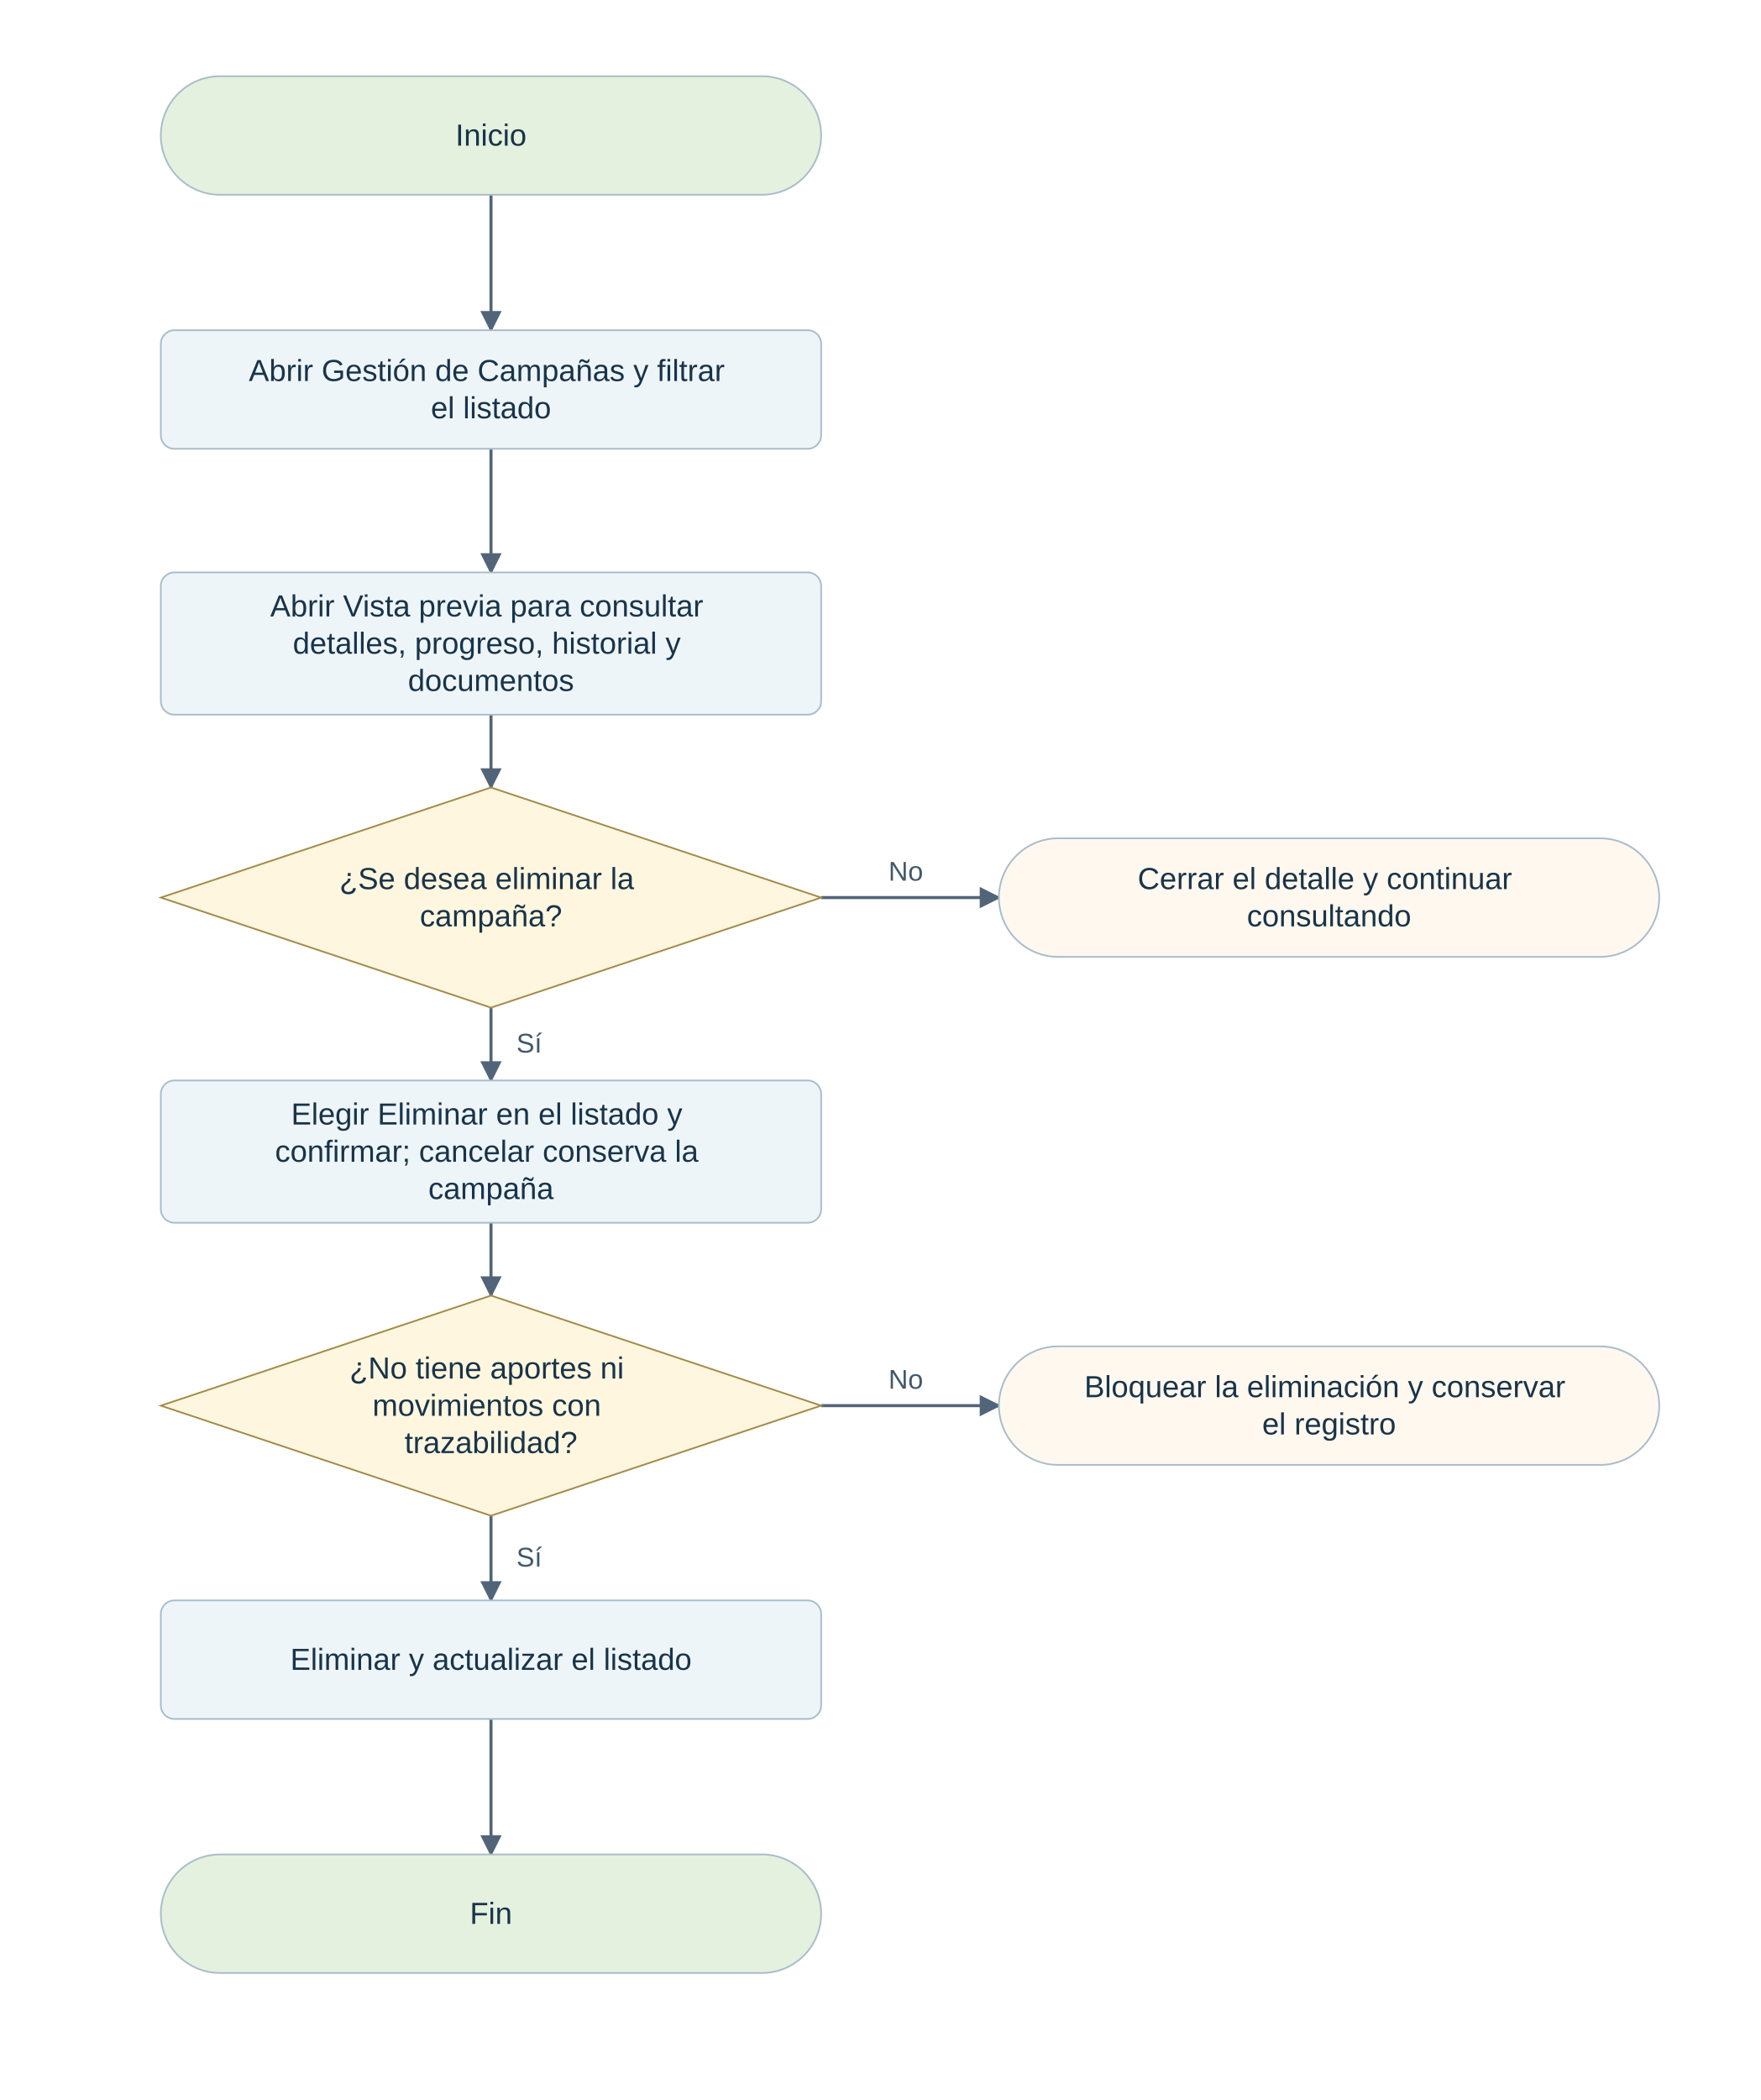
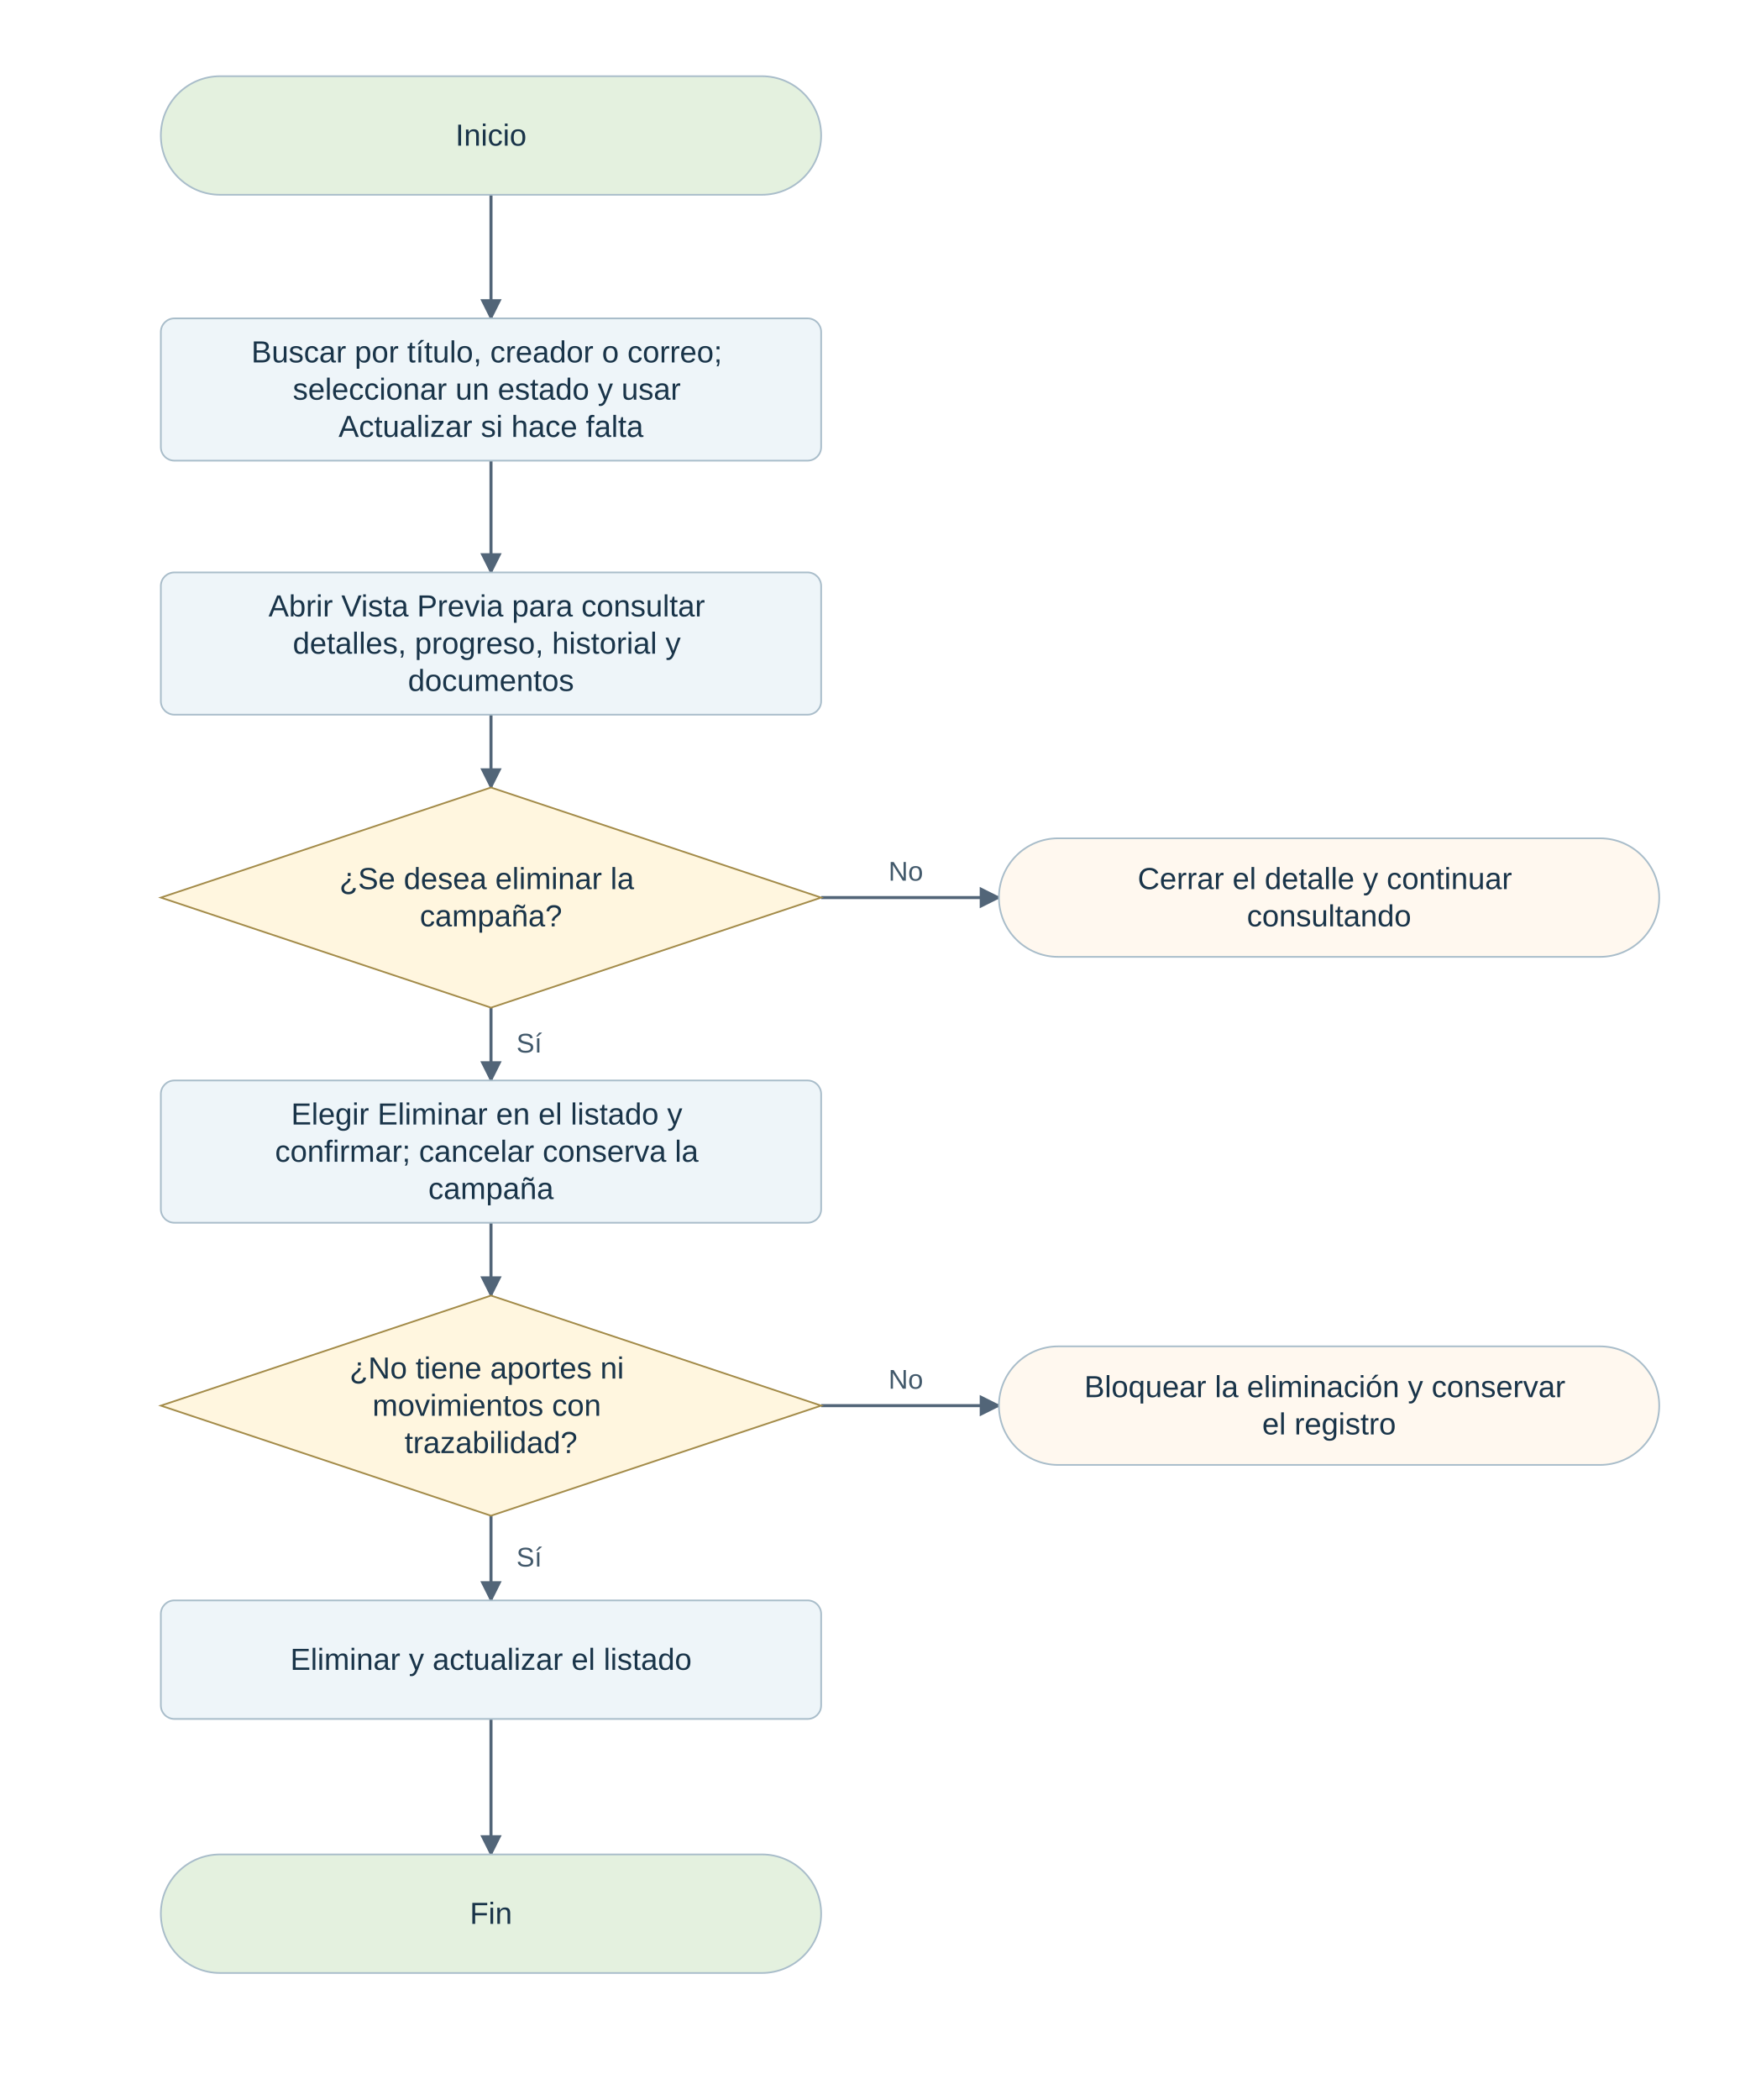
<svg xmlns="http://www.w3.org/2000/svg" viewBox="0 0 1040 1240" role="img" aria-labelledby="title desc">
  <defs>
    <marker id="arrow" viewBox="0 0 10 10" refX="9" refY="5" markerWidth="7" markerHeight="7" orient="auto-start-reverse">
      <path d="M 0 0 L 10 5 L 0 10 z" fill="#526578" />
    </marker>
  </defs>
  <style>text{font-family:Arial,sans-serif;fill:#193449;font-size:18px} .label{font-size:16px;fill:#42596b} .edge{fill:none;stroke:#526578;stroke-width:1.8;marker-end:url(#arrow)} a:hover rect,a:hover polygon{stroke:#176941;stroke-width:3}</style>
-   <path class="edge" d="M 290 115.0 V 195.0" />
-   <path class="edge" d="M 290 265.0 V 338.0" />
+   <path class="edge" d="M 290 115.0 V 188.0" />
+   <path class="edge" d="M 290 272.0 V 338.0" />
  <path class="edge" d="M 290 422.0 V 465.0" />
  <path class="edge" d="M 290 595.0 V 638.0" />
  <text class="label" x="305" y="621.5">Sí</text>
  <path class="edge" d="M 485 530 H 590" />
  <text class="label" x="535" y="520" text-anchor="middle">No</text>
  <rect x="590.0" y="495.0" width="390" height="70" rx="35" fill="#fff8ef" stroke="#a9bdca" />
  <text x="785" y="525" text-anchor="middle">
    <tspan x="785" dy="0">Cerrar el detalle y continuar</tspan>
    <tspan x="785" dy="22">consultando</tspan>
  </text>
  <path class="edge" d="M 290 722.0 V 765.0" />
  <path class="edge" d="M 290 895.0 V 945.0" />
  <text class="label" x="305" y="925.0">Sí</text>
  <path class="edge" d="M 485 830 H 590" />
  <text class="label" x="535" y="820" text-anchor="middle">No</text>
  <rect x="590.0" y="795.0" width="390" height="70" rx="35" fill="#fff8ef" stroke="#a9bdca" />
  <text x="785" y="825" text-anchor="middle">
    <tspan x="785" dy="0">Bloquear la eliminación y conservar</tspan>
    <tspan x="785" dy="22">el registro</tspan>
  </text>
  <path class="edge" d="M 290 1015.0 V 1095.0" />
  <rect x="95.0" y="45.0" width="390" height="70" rx="35" fill="#e4f1df" stroke="#a9bdca" />
  <text x="290" y="86" text-anchor="middle">
    <tspan x="290" dy="0">Inicio</tspan>
  </text>
-   <rect x="95.0" y="195.0" width="390" height="70" rx="8" fill="#eef5f9" stroke="#a9bdca" />
-   <text x="290" y="225" text-anchor="middle">
-     <tspan x="290" dy="0">Abrir Gestión de Campañas y filtrar</tspan>
-     <tspan x="290" dy="22">el listado</tspan>
+   <rect x="95.0" y="188.0" width="390" height="84" rx="8" fill="#eef5f9" stroke="#a9bdca" />
+   <text x="290" y="214" text-anchor="middle">
+     <tspan x="290" dy="0">Buscar por título, creador o correo;</tspan>
+     <tspan x="290" dy="22">seleccionar un estado y usar</tspan>
+     <tspan x="290" dy="22">Actualizar si hace falta</tspan>
  </text>
  <rect x="95.0" y="338.0" width="390" height="84" rx="8" fill="#eef5f9" stroke="#a9bdca" />
  <text x="290" y="364" text-anchor="middle">
-     <tspan x="290" dy="0">Abrir Vista previa para consultar</tspan>
+     <tspan x="290" dy="0">Abrir Vista Previa para consultar</tspan>
    <tspan x="290" dy="22">detalles, progreso, historial y</tspan>
    <tspan x="290" dy="22">documentos</tspan>
  </text>
  <polygon points="290,465.0 485.0,530 290,595.0 95.0,530" fill="#fff6df" stroke="#a38b49" />
  <text x="290" y="525" text-anchor="middle">
    <tspan x="290" dy="0">¿Se desea eliminar la</tspan>
    <tspan x="290" dy="22">campaña?</tspan>
  </text>
  <rect x="95.0" y="638.0" width="390" height="84" rx="8" fill="#eef5f9" stroke="#a9bdca" />
  <text x="290" y="664" text-anchor="middle">
    <tspan x="290" dy="0">Elegir Eliminar en el listado y</tspan>
    <tspan x="290" dy="22">confirmar; cancelar conserva la</tspan>
    <tspan x="290" dy="22">campaña</tspan>
  </text>
  <polygon points="290,765.0 485.0,830 290,895.0 95.0,830" fill="#fff6df" stroke="#a38b49" />
  <text x="290" y="814" text-anchor="middle">
    <tspan x="290" dy="0">¿No tiene aportes ni</tspan>
    <tspan x="290" dy="22">movimientos con</tspan>
    <tspan x="290" dy="22">trazabilidad?</tspan>
  </text>
  <rect x="95.0" y="945.0" width="390" height="70" rx="8" fill="#eef5f9" stroke="#a9bdca" />
  <text x="290" y="986" text-anchor="middle">
    <tspan x="290" dy="0">Eliminar y actualizar el listado</tspan>
  </text>
  <rect x="95.0" y="1095.0" width="390" height="70" rx="35" fill="#e4f1df" stroke="#a9bdca" />
  <text x="290" y="1136" text-anchor="middle">
    <tspan x="290" dy="0">Fin</tspan>
  </text>
</svg>
